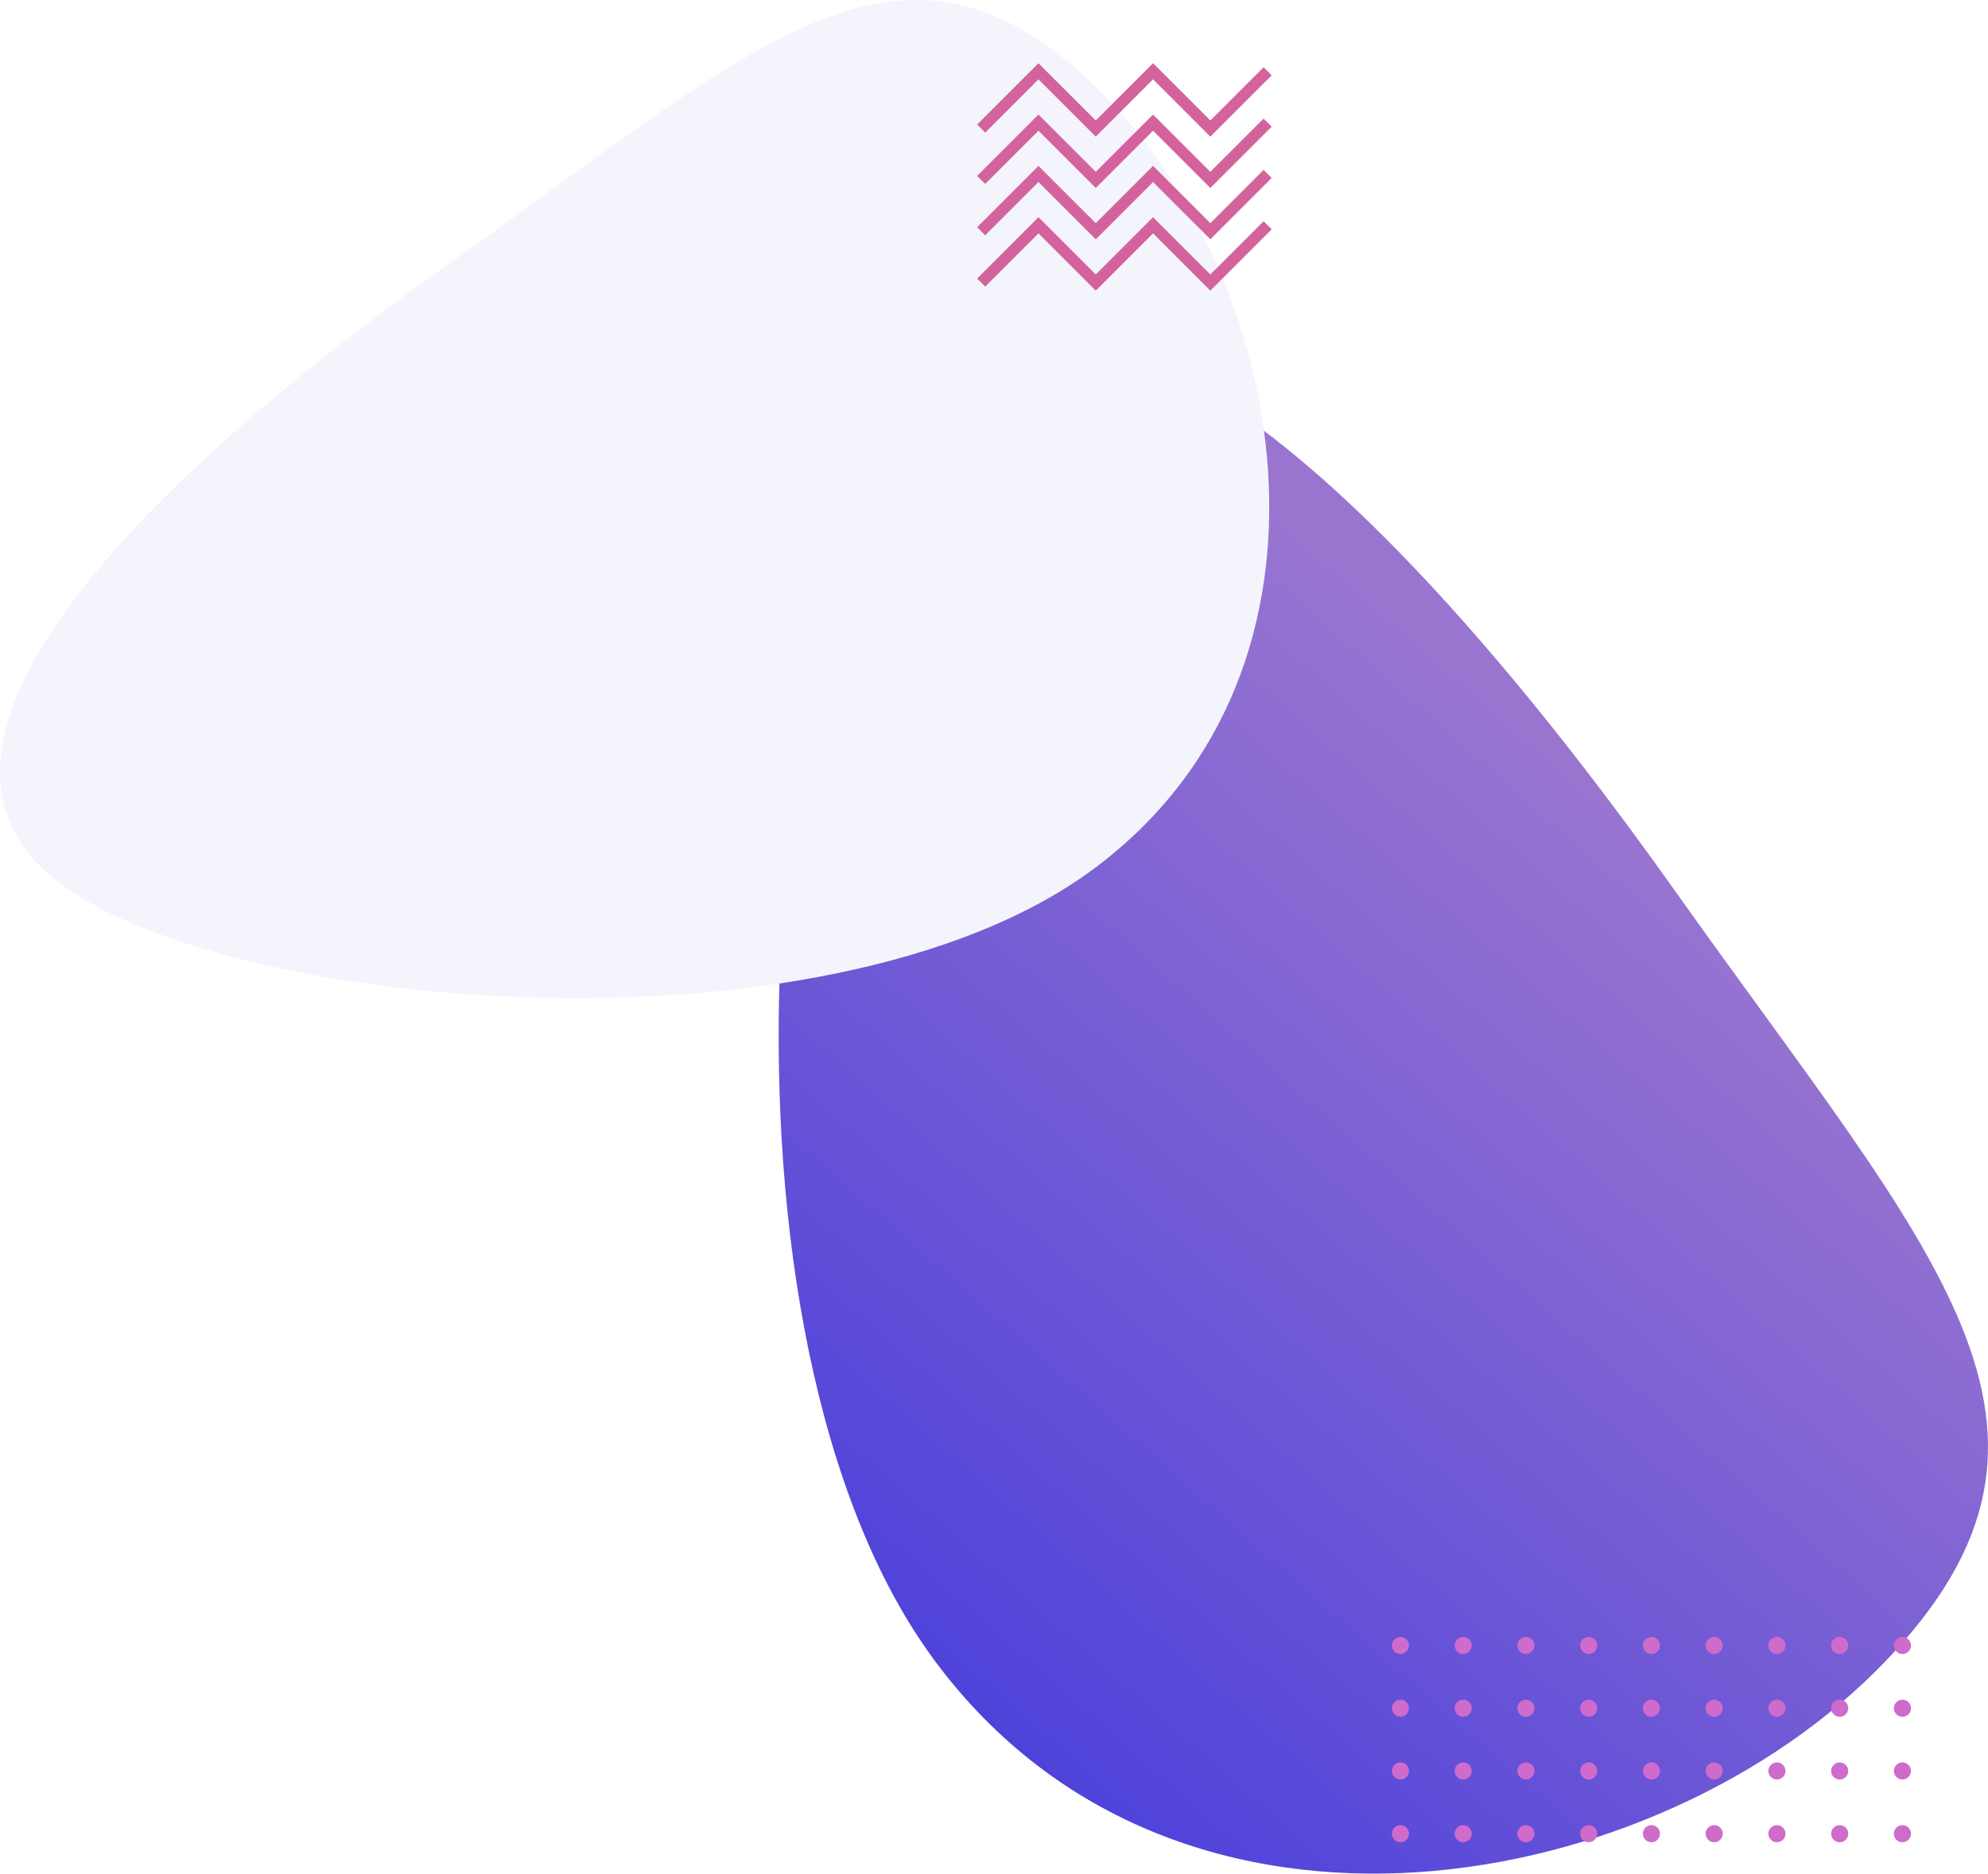
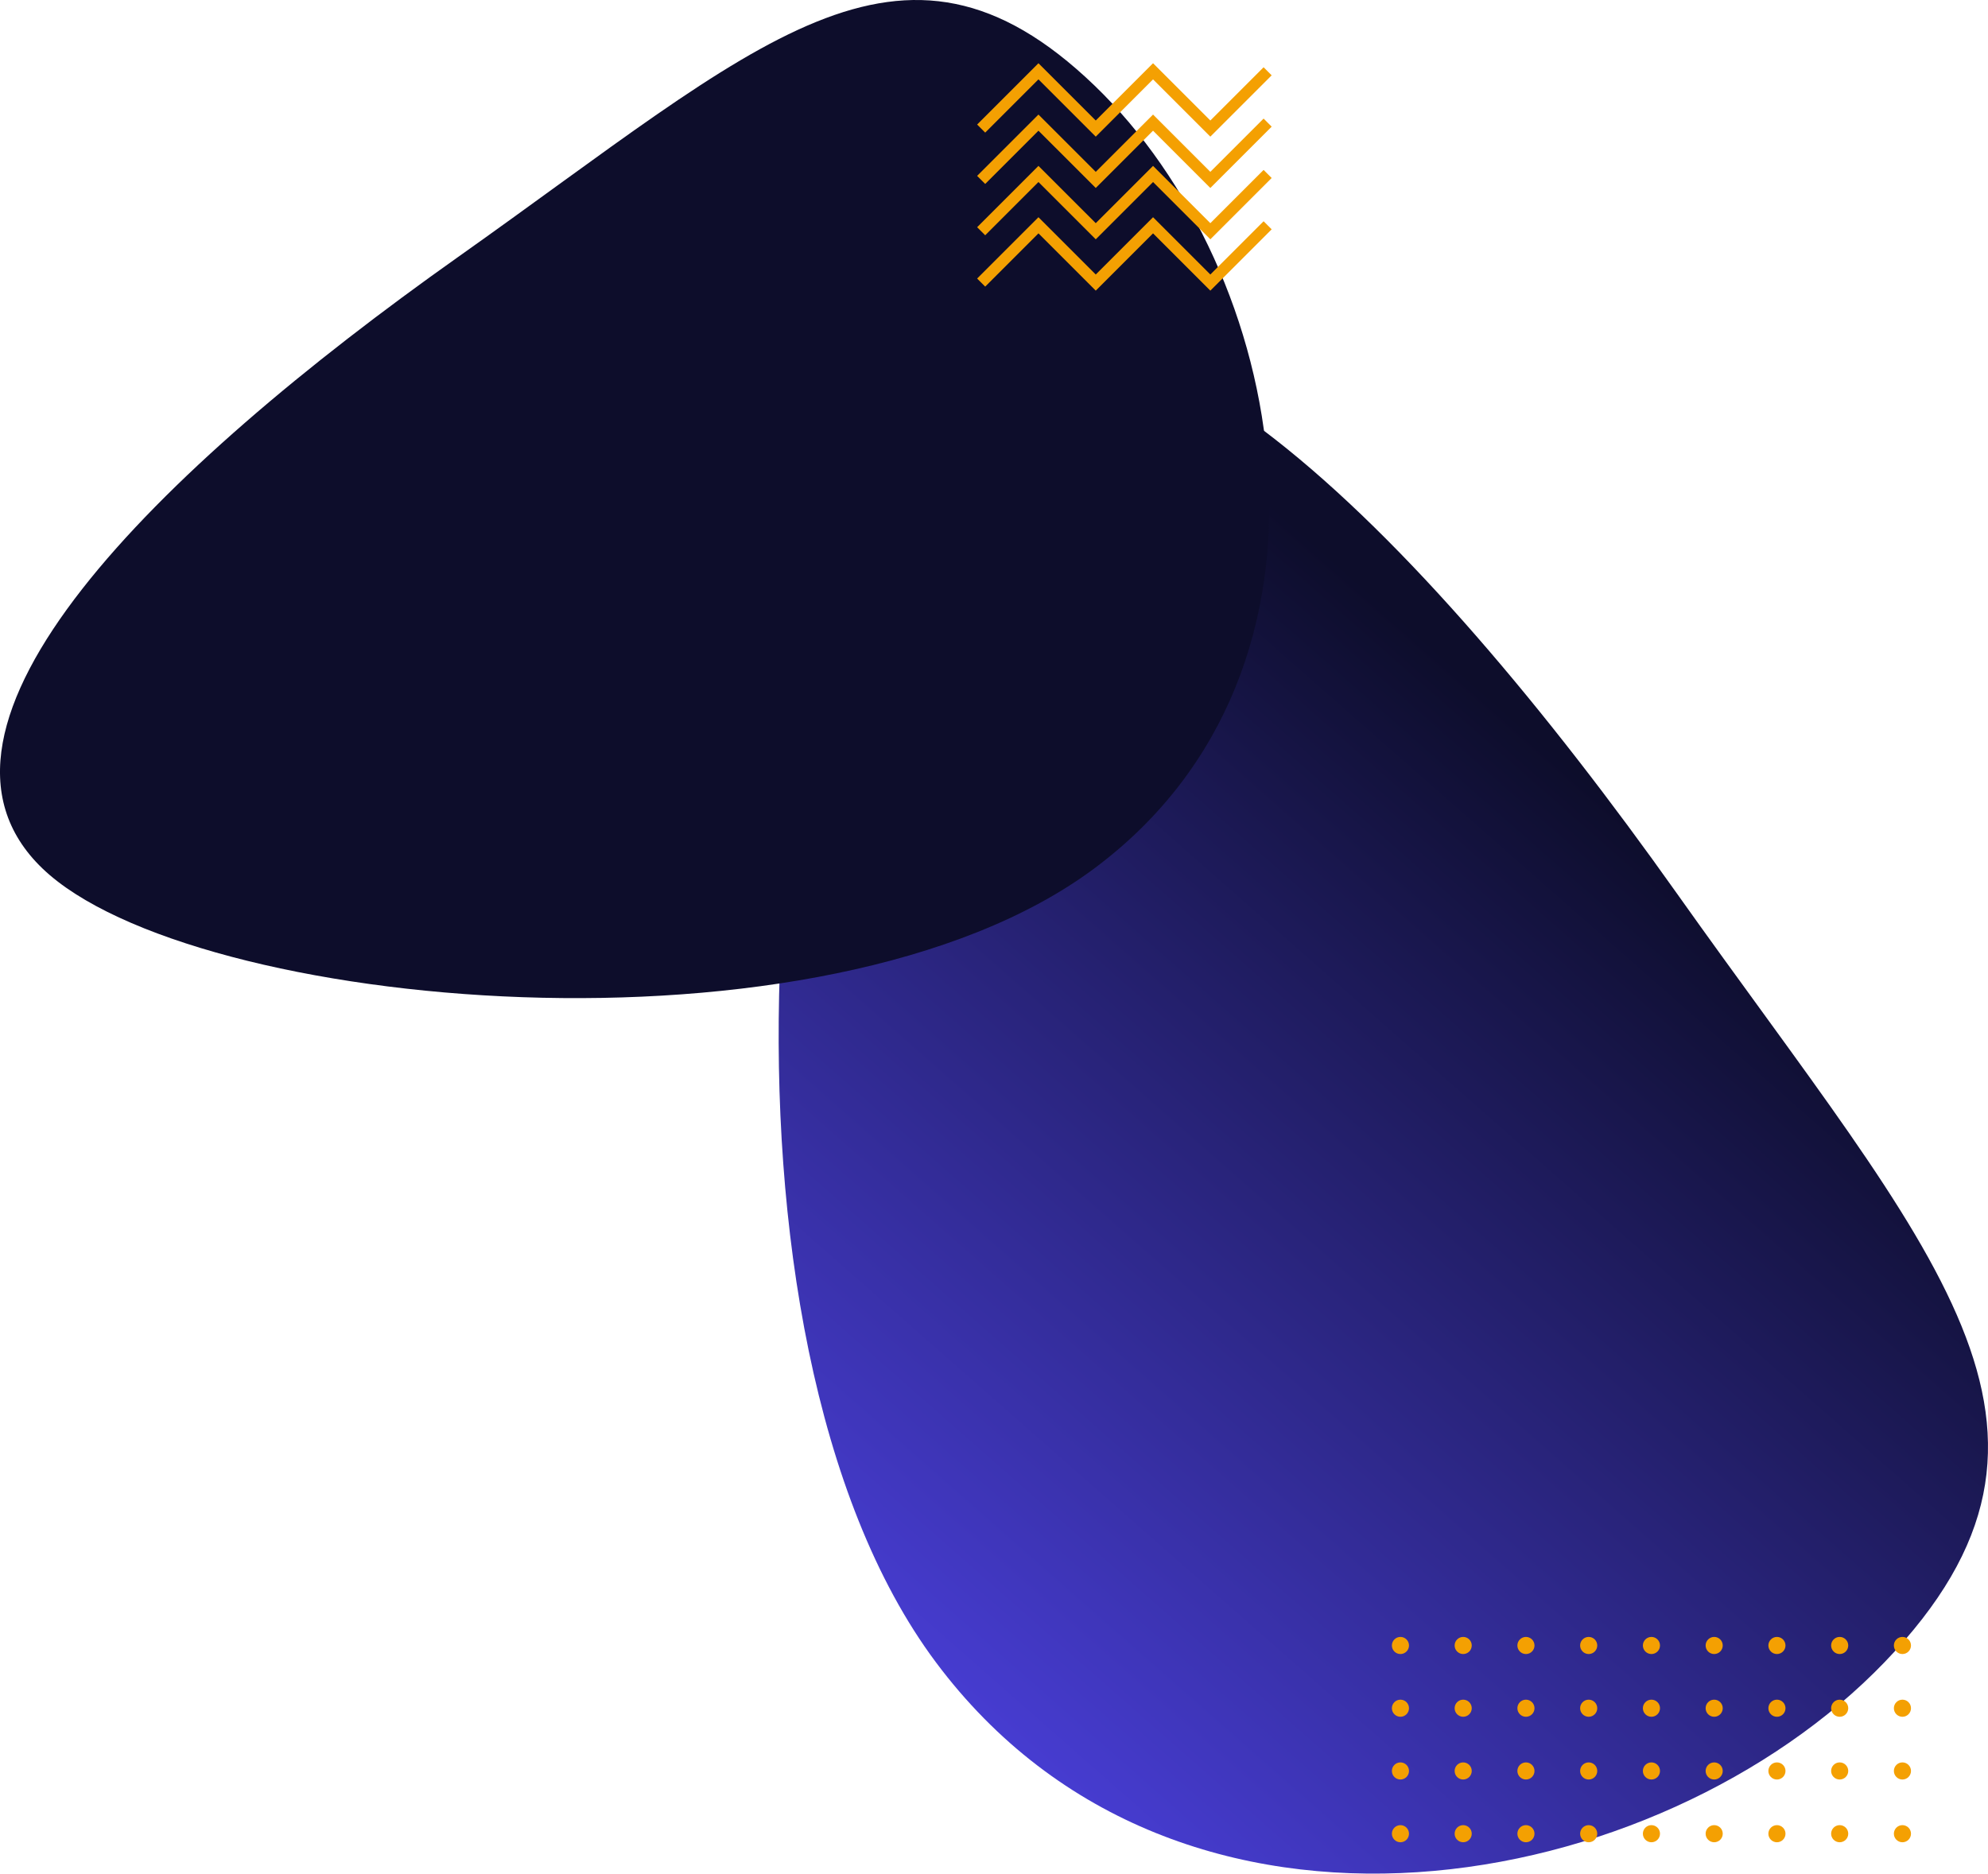
<svg xmlns="http://www.w3.org/2000/svg" width="697" height="657">
  <defs>
    <linearGradient id="a" x1="31.368%" x2="100%" y1="70.497%" y2="22.772%">
-       <stop offset="0%" stop-color="#9975D0" />
+       <stop offset="0%" stop-color="#0d0d2b" />
      <stop offset="100%" stop-color="#4A3FDB" />
    </linearGradient>
  </defs>
  <g fill="none" fill-rule="evenodd">
    <path fill="url(#a)" d="M233.996 231.082c-62.714 60.37 48.746 169.37 176.07 259.677 127.324 90.307 187.825 151.88 269.763 73.005 81.938-78.874 114.518-247.228 0-332.682-114.518-85.453-383.12-60.369-445.833 0z" transform="matrix(0 1 1 0 97 -97)" />
-     <path fill="#F4F4FC" d="M14.885 304.531c-51.873-49.833 40.32-139.81 145.634-214.355C265.833 15.63 315.877-35.197 383.651 29.912c67.774 65.108 94.722 204.08 0 274.62-94.722 70.539-316.893 49.832-368.766 0z" />
-     <g stroke="#D3629D" stroke-width="4">
+     <path fill="#0d0d2b" d="M14.885 304.531c-51.873-49.833 40.32-139.81 145.634-214.355C265.833 15.63 315.877-35.197 383.651 29.912c67.774 65.108 94.722 204.08 0 274.62-94.722 70.539-316.893 49.832-368.766 0z" />
+     <g stroke="#F4A002" stroke-width="4">
      <path d="M344 45.087L364.087 25l20.088 20.087L404.262 25l20.088 20.087L444.437 25" />
      <path d="M344 63.087L364.087 43l20.088 20.087L404.262 43l20.088 20.087L444.437 43" />
      <path d="M344 81.087L364.087 61l20.088 20.087L404.262 61l20.088 20.087L444.437 61" />
      <path d="M344 99.087L364.087 79l20.088 20.087L404.262 79l20.088 20.087L444.437 79" />
    </g>
-     <path fill="#CF6BCB" d="M667 640a3 3 0 110 6 3 3 0 010-6zm-22 0a3 3 0 110 6 3 3 0 010-6zm-22 0a3 3 0 110 6 3 3 0 010-6zm-22 0a3 3 0 110 6 3 3 0 010-6zm-22 0a3 3 0 110 6 3 3 0 010-6zm-22 0a3 3 0 110 6 3 3 0 010-6zm-22 0a3 3 0 110 6 3 3 0 010-6zm-22 0a3 3 0 110 6 3 3 0 010-6zm-22 0a3 3 0 110 6 3 3 0 010-6zm0-22a3 3 0 110 6 3 3 0 010-6zm176 0a3 3 0 110 6 3 3 0 010-6zm-22 0a3 3 0 110 6 3 3 0 010-6zm-22 0a3 3 0 110 6 3 3 0 010-6zm-22 0a3 3 0 110 6 3 3 0 010-6zm-22 0a3 3 0 110 6 3 3 0 010-6zm-22 0a3 3 0 110 6 3 3 0 010-6zm-22 0a3 3 0 110 6 3 3 0 010-6zm-22 0a3 3 0 110 6 3 3 0 010-6zm0-22a3 3 0 110 6 3 3 0 010-6zm22 0a3 3 0 110 6 3 3 0 010-6zm22 0a3 3 0 110 6 3 3 0 010-6zm22 0a3 3 0 110 6 3 3 0 010-6zm22 0a3 3 0 110 6 3 3 0 010-6zm22 0a3 3 0 110 6 3 3 0 010-6zm22 0a3 3 0 110 6 3 3 0 010-6zm22 0a3 3 0 110 6 3 3 0 010-6zm-176 0a3 3 0 110 6 3 3 0 010-6zm22-22a3 3 0 110 6 3 3 0 010-6zm22 0a3 3 0 110 6 3 3 0 010-6zm22 0a3 3 0 110 6 3 3 0 010-6zm22 0a3 3 0 110 6 3 3 0 010-6zm22 0a3 3 0 110 6 3 3 0 010-6zm22 0a3 3 0 110 6 3 3 0 010-6zm22 0a3 3 0 110 6 3 3 0 010-6zm22 0a3 3 0 110 6 3 3 0 010-6zm-176 0a3 3 0 110 6 3 3 0 010-6z" />
+     <path fill="#F4A002" d="M667 640a3 3 0 110 6 3 3 0 010-6zm-22 0a3 3 0 110 6 3 3 0 010-6zm-22 0a3 3 0 110 6 3 3 0 010-6zm-22 0a3 3 0 110 6 3 3 0 010-6zm-22 0a3 3 0 110 6 3 3 0 010-6zm-22 0a3 3 0 110 6 3 3 0 010-6zm-22 0a3 3 0 110 6 3 3 0 010-6zm-22 0a3 3 0 110 6 3 3 0 010-6zm-22 0a3 3 0 110 6 3 3 0 010-6zm0-22a3 3 0 110 6 3 3 0 010-6zm176 0a3 3 0 110 6 3 3 0 010-6zm-22 0a3 3 0 110 6 3 3 0 010-6zm-22 0a3 3 0 110 6 3 3 0 010-6zm-22 0a3 3 0 110 6 3 3 0 010-6zm-22 0a3 3 0 110 6 3 3 0 010-6zm-22 0a3 3 0 110 6 3 3 0 010-6zm-22 0a3 3 0 110 6 3 3 0 010-6zm-22 0a3 3 0 110 6 3 3 0 010-6zm0-22a3 3 0 110 6 3 3 0 010-6zm22 0a3 3 0 110 6 3 3 0 010-6zm22 0a3 3 0 110 6 3 3 0 010-6zm22 0a3 3 0 110 6 3 3 0 010-6zm22 0a3 3 0 110 6 3 3 0 010-6zm22 0a3 3 0 110 6 3 3 0 010-6zm22 0a3 3 0 110 6 3 3 0 010-6zm22 0a3 3 0 110 6 3 3 0 010-6zm-176 0a3 3 0 110 6 3 3 0 010-6zm22-22a3 3 0 110 6 3 3 0 010-6zm22 0a3 3 0 110 6 3 3 0 010-6zm22 0a3 3 0 110 6 3 3 0 010-6zm22 0a3 3 0 110 6 3 3 0 010-6zm22 0a3 3 0 110 6 3 3 0 010-6zm22 0a3 3 0 110 6 3 3 0 010-6zm22 0a3 3 0 110 6 3 3 0 010-6zm22 0a3 3 0 110 6 3 3 0 010-6zm-176 0a3 3 0 110 6 3 3 0 010-6z" />
  </g>
</svg>
